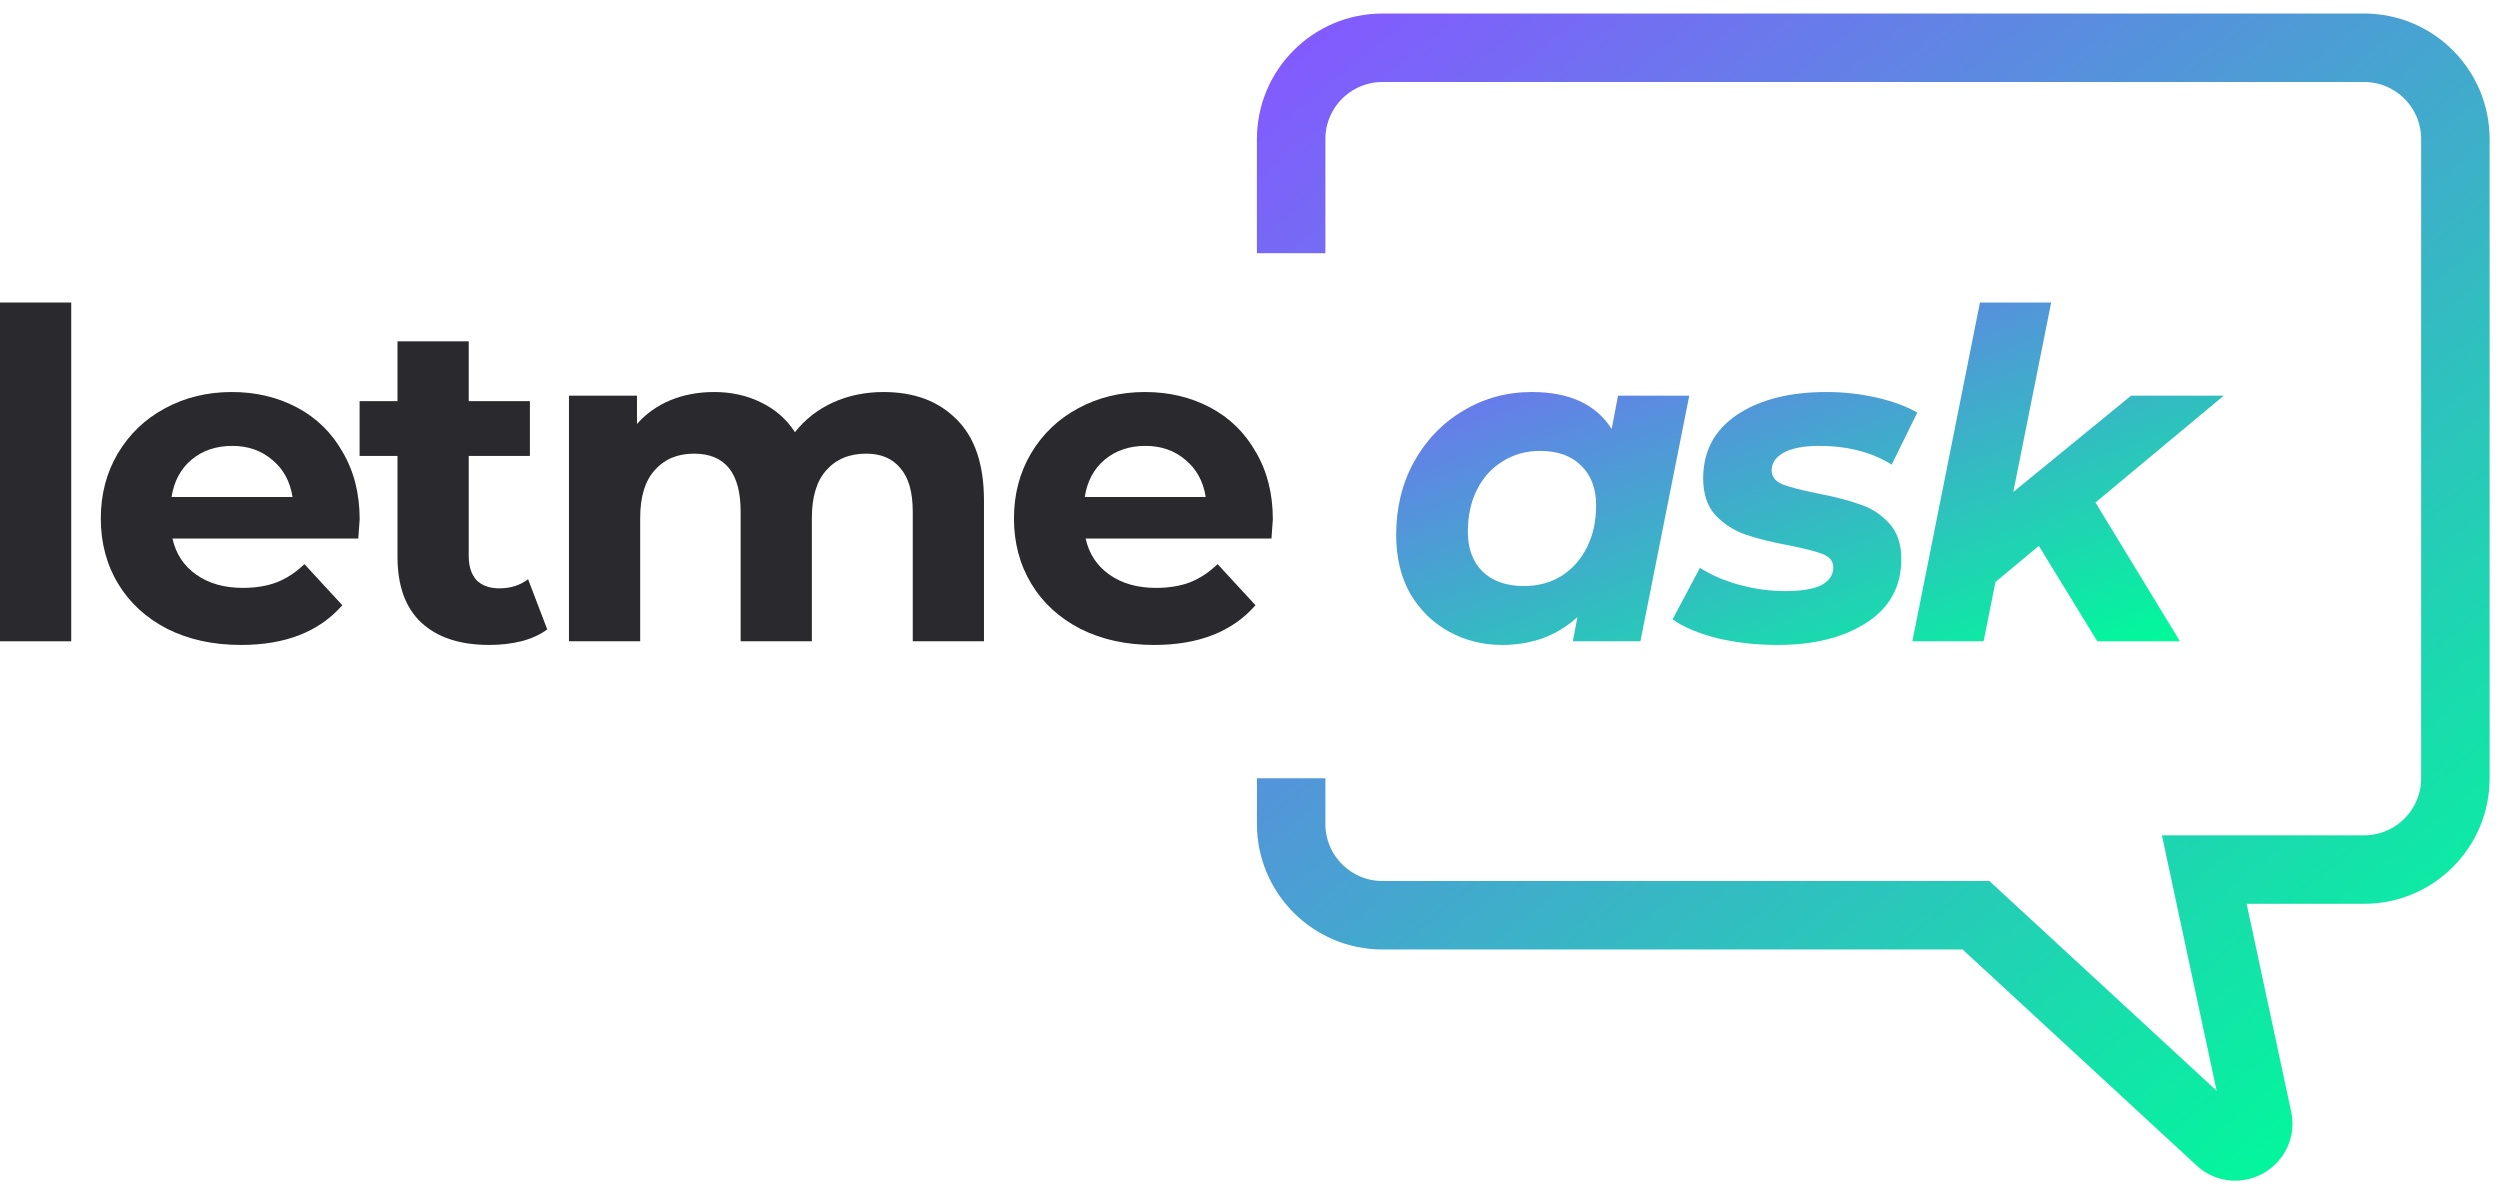
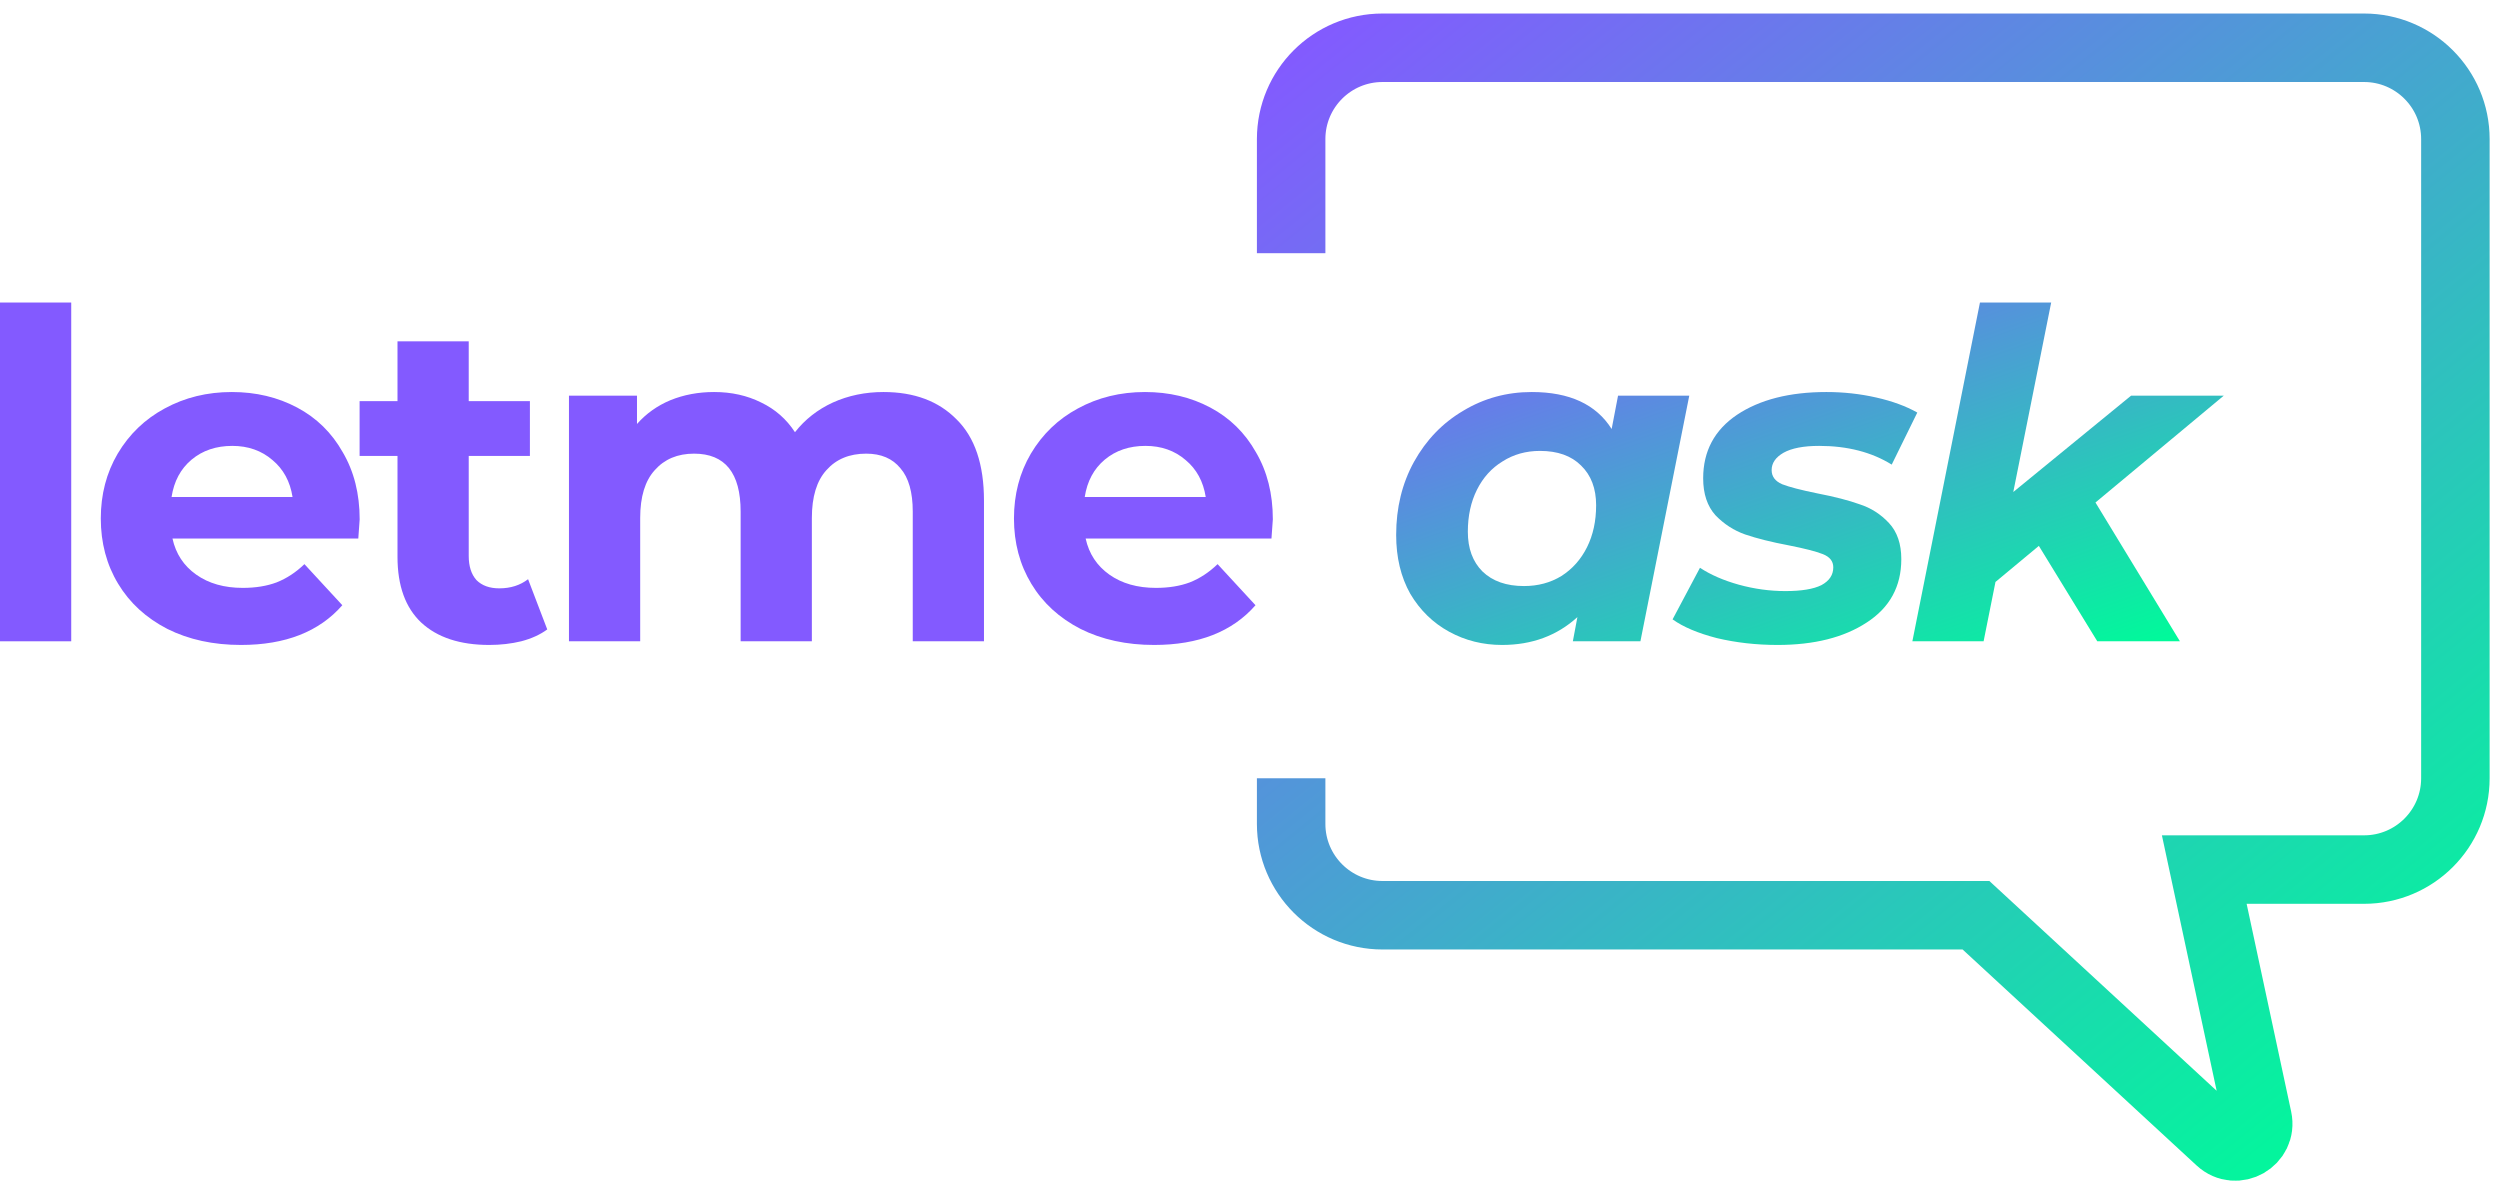
<svg xmlns="http://www.w3.org/2000/svg" width="157" height="75" viewBox="0 0 157 75" fill="none">
-   <path d="M0 18.999H4.473V40.273H0V18.999Z" fill="#29292E" />
-   <path d="M22.587 32.618C22.587 32.675 22.558 33.077 22.501 33.822H10.832C11.042 34.778 11.539 35.533 12.323 36.087C13.106 36.642 14.081 36.919 15.247 36.919C16.05 36.919 16.757 36.804 17.369 36.575C18 36.326 18.583 35.944 19.118 35.428L21.498 38.008C20.045 39.671 17.923 40.503 15.133 40.503C13.393 40.503 11.854 40.168 10.516 39.499C9.178 38.811 8.146 37.865 7.42 36.661C6.693 35.457 6.33 34.09 6.33 32.561C6.33 31.051 6.684 29.694 7.391 28.489C8.117 27.266 9.102 26.32 10.344 25.651C11.606 24.963 13.011 24.619 14.559 24.619C16.069 24.619 17.436 24.944 18.659 25.593C19.883 26.243 20.838 27.18 21.526 28.403C22.234 29.608 22.587 31.012 22.587 32.618ZM14.588 28.002C13.575 28.002 12.724 28.289 12.036 28.862C11.348 29.436 10.927 30.219 10.774 31.213H18.372C18.22 30.238 17.799 29.464 17.111 28.891C16.423 28.298 15.582 28.002 14.588 28.002Z" fill="#29292E" />
-   <path d="M34.367 39.528C33.928 39.853 33.383 40.102 32.733 40.273C32.102 40.426 31.433 40.503 30.726 40.503C28.891 40.503 27.467 40.035 26.454 39.098C25.46 38.161 24.963 36.785 24.963 34.969V28.633H22.583V25.192H24.963V21.436H29.436V25.192H33.278V28.633H29.436V34.912C29.436 35.562 29.598 36.068 29.923 36.431C30.267 36.776 30.745 36.948 31.357 36.948C32.064 36.948 32.666 36.756 33.163 36.374L34.367 39.528Z" fill="#29292E" />
-   <path d="M55.486 24.619C57.417 24.619 58.946 25.192 60.074 26.339C61.221 27.467 61.794 29.168 61.794 31.443V40.273H57.321V32.131C57.321 30.907 57.063 29.999 56.547 29.407C56.05 28.795 55.333 28.489 54.397 28.489C53.345 28.489 52.514 28.833 51.902 29.522C51.291 30.191 50.985 31.194 50.985 32.532V40.273H46.512V32.131C46.512 29.703 45.537 28.489 43.587 28.489C42.555 28.489 41.733 28.833 41.122 29.522C40.51 30.191 40.204 31.194 40.204 32.532V40.273H35.731V24.848H40.003V26.626C40.577 25.976 41.275 25.479 42.096 25.135C42.938 24.791 43.855 24.619 44.849 24.619C45.938 24.619 46.923 24.838 47.802 25.278C48.681 25.699 49.389 26.32 49.924 27.142C50.555 26.339 51.348 25.718 52.304 25.278C53.279 24.838 54.339 24.619 55.486 24.619Z" fill="#29292E" />
-   <path d="M79.934 32.618C79.934 32.675 79.906 33.077 79.848 33.822H68.179C68.389 34.778 68.886 35.533 69.67 36.087C70.454 36.642 71.428 36.919 72.594 36.919C73.397 36.919 74.104 36.804 74.716 36.575C75.347 36.326 75.93 35.944 76.465 35.428L78.845 38.008C77.392 39.671 75.27 40.503 72.48 40.503C70.74 40.503 69.201 40.168 67.864 39.499C66.525 38.811 65.493 37.865 64.767 36.661C64.041 35.457 63.677 34.09 63.677 32.561C63.677 31.051 64.031 29.694 64.738 28.489C65.465 27.266 66.449 26.32 67.692 25.651C68.953 24.963 70.358 24.619 71.906 24.619C73.416 24.619 74.783 24.944 76.006 25.593C77.23 26.243 78.185 27.18 78.874 28.403C79.581 29.608 79.934 31.012 79.934 32.618ZM71.935 28.002C70.922 28.002 70.071 28.289 69.383 28.862C68.695 29.436 68.275 30.219 68.121 31.213H75.72C75.567 30.238 75.146 29.464 74.458 28.891C73.77 28.298 72.929 28.002 71.935 28.002Z" fill="#29292E" />
+   <path d="M0 18.999H4.473V40.273H0V18.999Z" fill="#835aff" />
+   <path d="M22.587 32.618C22.587 32.675 22.558 33.077 22.501 33.822H10.832C11.042 34.778 11.539 35.533 12.323 36.087C13.106 36.642 14.081 36.919 15.247 36.919C16.05 36.919 16.757 36.804 17.369 36.575C18 36.326 18.583 35.944 19.118 35.428L21.498 38.008C20.045 39.671 17.923 40.503 15.133 40.503C13.393 40.503 11.854 40.168 10.516 39.499C9.178 38.811 8.146 37.865 7.42 36.661C6.693 35.457 6.33 34.09 6.33 32.561C6.33 31.051 6.684 29.694 7.391 28.489C8.117 27.266 9.102 26.32 10.344 25.651C11.606 24.963 13.011 24.619 14.559 24.619C16.069 24.619 17.436 24.944 18.659 25.593C19.883 26.243 20.838 27.18 21.526 28.403C22.234 29.608 22.587 31.012 22.587 32.618ZM14.588 28.002C13.575 28.002 12.724 28.289 12.036 28.862C11.348 29.436 10.927 30.219 10.774 31.213H18.372C18.22 30.238 17.799 29.464 17.111 28.891C16.423 28.298 15.582 28.002 14.588 28.002Z" fill="#835aff" />
+   <path d="M34.367 39.528C33.928 39.853 33.383 40.102 32.733 40.273C32.102 40.426 31.433 40.503 30.726 40.503C28.891 40.503 27.467 40.035 26.454 39.098C25.46 38.161 24.963 36.785 24.963 34.969V28.633H22.583V25.192H24.963V21.436H29.436V25.192H33.278V28.633H29.436V34.912C29.436 35.562 29.598 36.068 29.923 36.431C30.267 36.776 30.745 36.948 31.357 36.948C32.064 36.948 32.666 36.756 33.163 36.374L34.367 39.528Z" fill="#835aff" />
+   <path d="M55.486 24.619C57.417 24.619 58.946 25.192 60.074 26.339C61.221 27.467 61.794 29.168 61.794 31.443V40.273H57.321V32.131C57.321 30.907 57.063 29.999 56.547 29.407C56.05 28.795 55.333 28.489 54.397 28.489C53.345 28.489 52.514 28.833 51.902 29.522C51.291 30.191 50.985 31.194 50.985 32.532V40.273H46.512V32.131C46.512 29.703 45.537 28.489 43.587 28.489C42.555 28.489 41.733 28.833 41.122 29.522C40.51 30.191 40.204 31.194 40.204 32.532V40.273H35.731V24.848H40.003V26.626C40.577 25.976 41.275 25.479 42.096 25.135C42.938 24.791 43.855 24.619 44.849 24.619C45.938 24.619 46.923 24.838 47.802 25.278C48.681 25.699 49.389 26.32 49.924 27.142C50.555 26.339 51.348 25.718 52.304 25.278C53.279 24.838 54.339 24.619 55.486 24.619Z" fill="#835aff" />
+   <path d="M79.934 32.618C79.934 32.675 79.906 33.077 79.848 33.822H68.179C68.389 34.778 68.886 35.533 69.67 36.087C70.454 36.642 71.428 36.919 72.594 36.919C73.397 36.919 74.104 36.804 74.716 36.575C75.347 36.326 75.93 35.944 76.465 35.428L78.845 38.008C77.392 39.671 75.27 40.503 72.48 40.503C70.74 40.503 69.201 40.168 67.864 39.499C66.525 38.811 65.493 37.865 64.767 36.661C64.041 35.457 63.677 34.09 63.677 32.561C63.677 31.051 64.031 29.694 64.738 28.489C65.465 27.266 66.449 26.32 67.692 25.651C68.953 24.963 70.358 24.619 71.906 24.619C73.416 24.619 74.783 24.944 76.006 25.593C77.23 26.243 78.185 27.18 78.874 28.403C79.581 29.608 79.934 31.012 79.934 32.618ZM71.935 28.002C70.922 28.002 70.071 28.289 69.383 28.862C68.695 29.436 68.275 30.219 68.121 31.213H75.72C75.567 30.238 75.146 29.464 74.458 28.891C73.77 28.298 72.929 28.002 71.935 28.002Z" fill="#835aff" />
  <path d="M106.086 24.848L103.018 40.273H98.775L99.061 38.754C97.781 39.92 96.204 40.503 94.331 40.503C93.126 40.503 92.018 40.226 91.005 39.671C89.992 39.117 89.179 38.324 88.567 37.292C87.975 36.24 87.679 35.007 87.679 33.593C87.679 31.892 88.051 30.363 88.797 29.006C89.561 27.629 90.594 26.559 91.894 25.794C93.193 25.011 94.627 24.619 96.194 24.619C98.564 24.619 100.237 25.393 101.212 26.941L101.613 24.848H106.086ZM95.707 36.804C96.586 36.804 97.37 36.594 98.058 36.173C98.746 35.734 99.281 35.132 99.664 34.367C100.046 33.602 100.237 32.723 100.237 31.729C100.237 30.678 99.922 29.846 99.291 29.235C98.679 28.623 97.819 28.317 96.71 28.317C95.831 28.317 95.047 28.537 94.359 28.977C93.671 29.397 93.136 29.99 92.754 30.754C92.371 31.519 92.18 32.398 92.18 33.392C92.18 34.444 92.486 35.275 93.098 35.887C93.728 36.498 94.598 36.804 95.707 36.804Z" fill="url(#paint0_linear)" />
  <path d="M111.632 40.503C110.294 40.503 109.023 40.359 107.819 40.073C106.634 39.767 105.707 39.375 105.038 38.897L106.758 35.657C107.427 36.097 108.239 36.451 109.195 36.718C110.17 36.986 111.145 37.12 112.119 37.12C113.133 37.12 113.888 36.995 114.385 36.747C114.882 36.479 115.13 36.106 115.13 35.629C115.13 35.246 114.91 34.969 114.471 34.797C114.031 34.625 113.324 34.444 112.349 34.252C111.24 34.042 110.323 33.813 109.596 33.564C108.889 33.316 108.268 32.914 107.733 32.36C107.217 31.787 106.959 31.012 106.959 30.038C106.959 28.336 107.666 27.008 109.08 26.052C110.514 25.096 112.387 24.619 114.7 24.619C115.77 24.619 116.812 24.733 117.825 24.963C118.838 25.192 119.698 25.508 120.406 25.909L118.8 29.177C117.538 28.394 116.019 28.002 114.241 28.002C113.266 28.002 112.521 28.145 112.005 28.432C111.508 28.719 111.259 29.082 111.259 29.522C111.259 29.923 111.479 30.219 111.919 30.41C112.358 30.582 113.094 30.774 114.127 30.984C115.216 31.194 116.105 31.424 116.793 31.672C117.5 31.901 118.112 32.293 118.628 32.847C119.144 33.402 119.402 34.157 119.402 35.113C119.402 36.833 118.676 38.161 117.223 39.098C115.79 40.035 113.926 40.503 111.632 40.503Z" fill="url(#paint1_linear)" />
  <path d="M131.595 31.557L136.899 40.273H131.71L128.04 34.281L125.316 36.546L124.57 40.273H120.097L124.341 18.999H128.814L126.434 30.898L133.831 24.848H139.652L131.595 31.557Z" fill="url(#paint2_linear)" />
  <path d="M81.084 15.902V8.734C81.084 5.567 83.652 3 86.819 3H148.463C151.63 3 154.198 5.567 154.198 8.734V48.875C154.198 52.042 151.63 54.609 148.463 54.609H138.428L141.782 70.26C142.075 71.628 140.436 72.563 139.408 71.614L124.092 57.477H86.819C83.652 57.477 81.084 54.909 81.084 51.742V48.875" stroke="url(#paint3_linear)" stroke-width="4.301" />
  <defs>
    <linearGradient id="paint0_linear" x1="87.679" y1="18.999" x2="99.758" y2="53.111" gradientUnits="userSpaceOnUse">
      <stop stop-color="#835aff" />
      <stop offset="1" stop-color="#00fa9a" />
    </linearGradient>
    <linearGradient id="paint1_linear" x1="87.679" y1="18.999" x2="99.758" y2="53.111" gradientUnits="userSpaceOnUse">
      <stop stop-color="#835aff" />
      <stop offset="1" stop-color="#00fa9a" />
    </linearGradient>
    <linearGradient id="paint2_linear" x1="87.679" y1="18.999" x2="99.758" y2="53.111" gradientUnits="userSpaceOnUse">
      <stop stop-color="#835aff" />
      <stop offset="1" stop-color="#00fa9a" />
    </linearGradient>
    <linearGradient id="paint3_linear" x1="81.084" y1="3" x2="141.295" y2="77.547" gradientUnits="userSpaceOnUse">
      <stop stop-color="#835aff" />
      <stop offset="1" stop-color="#00fa9a" />
    </linearGradient>
  </defs>
</svg>
